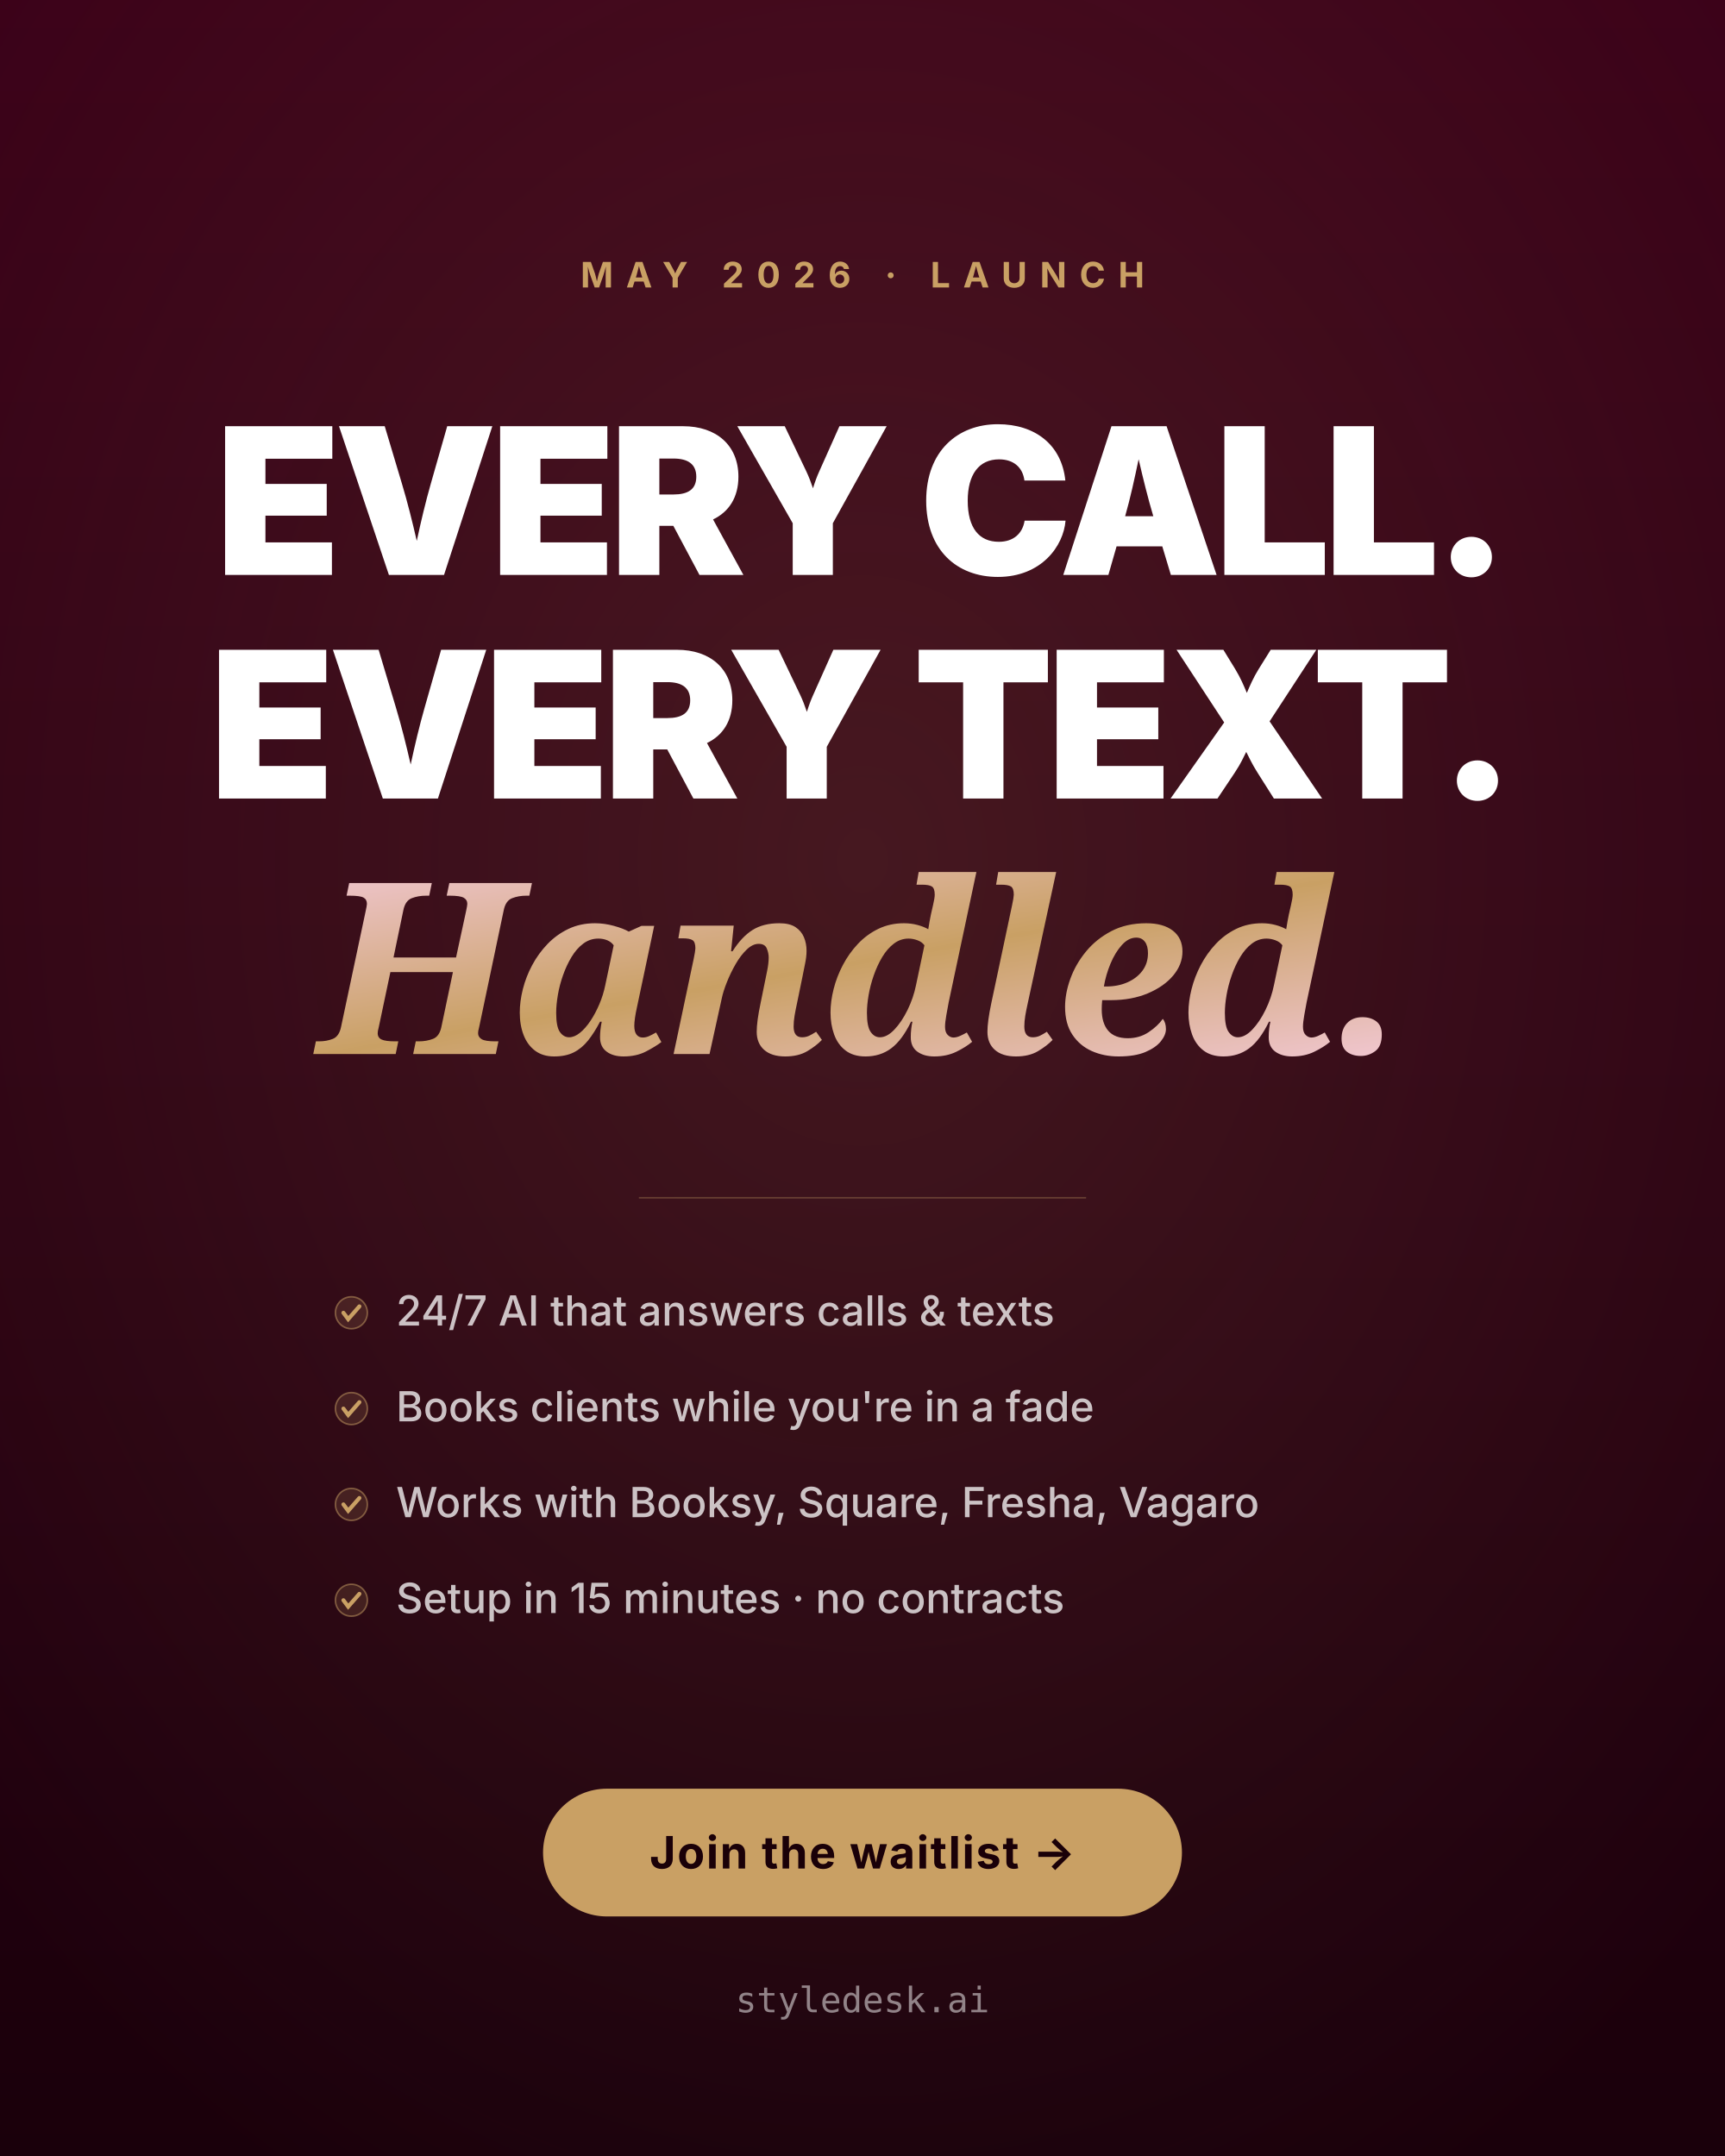
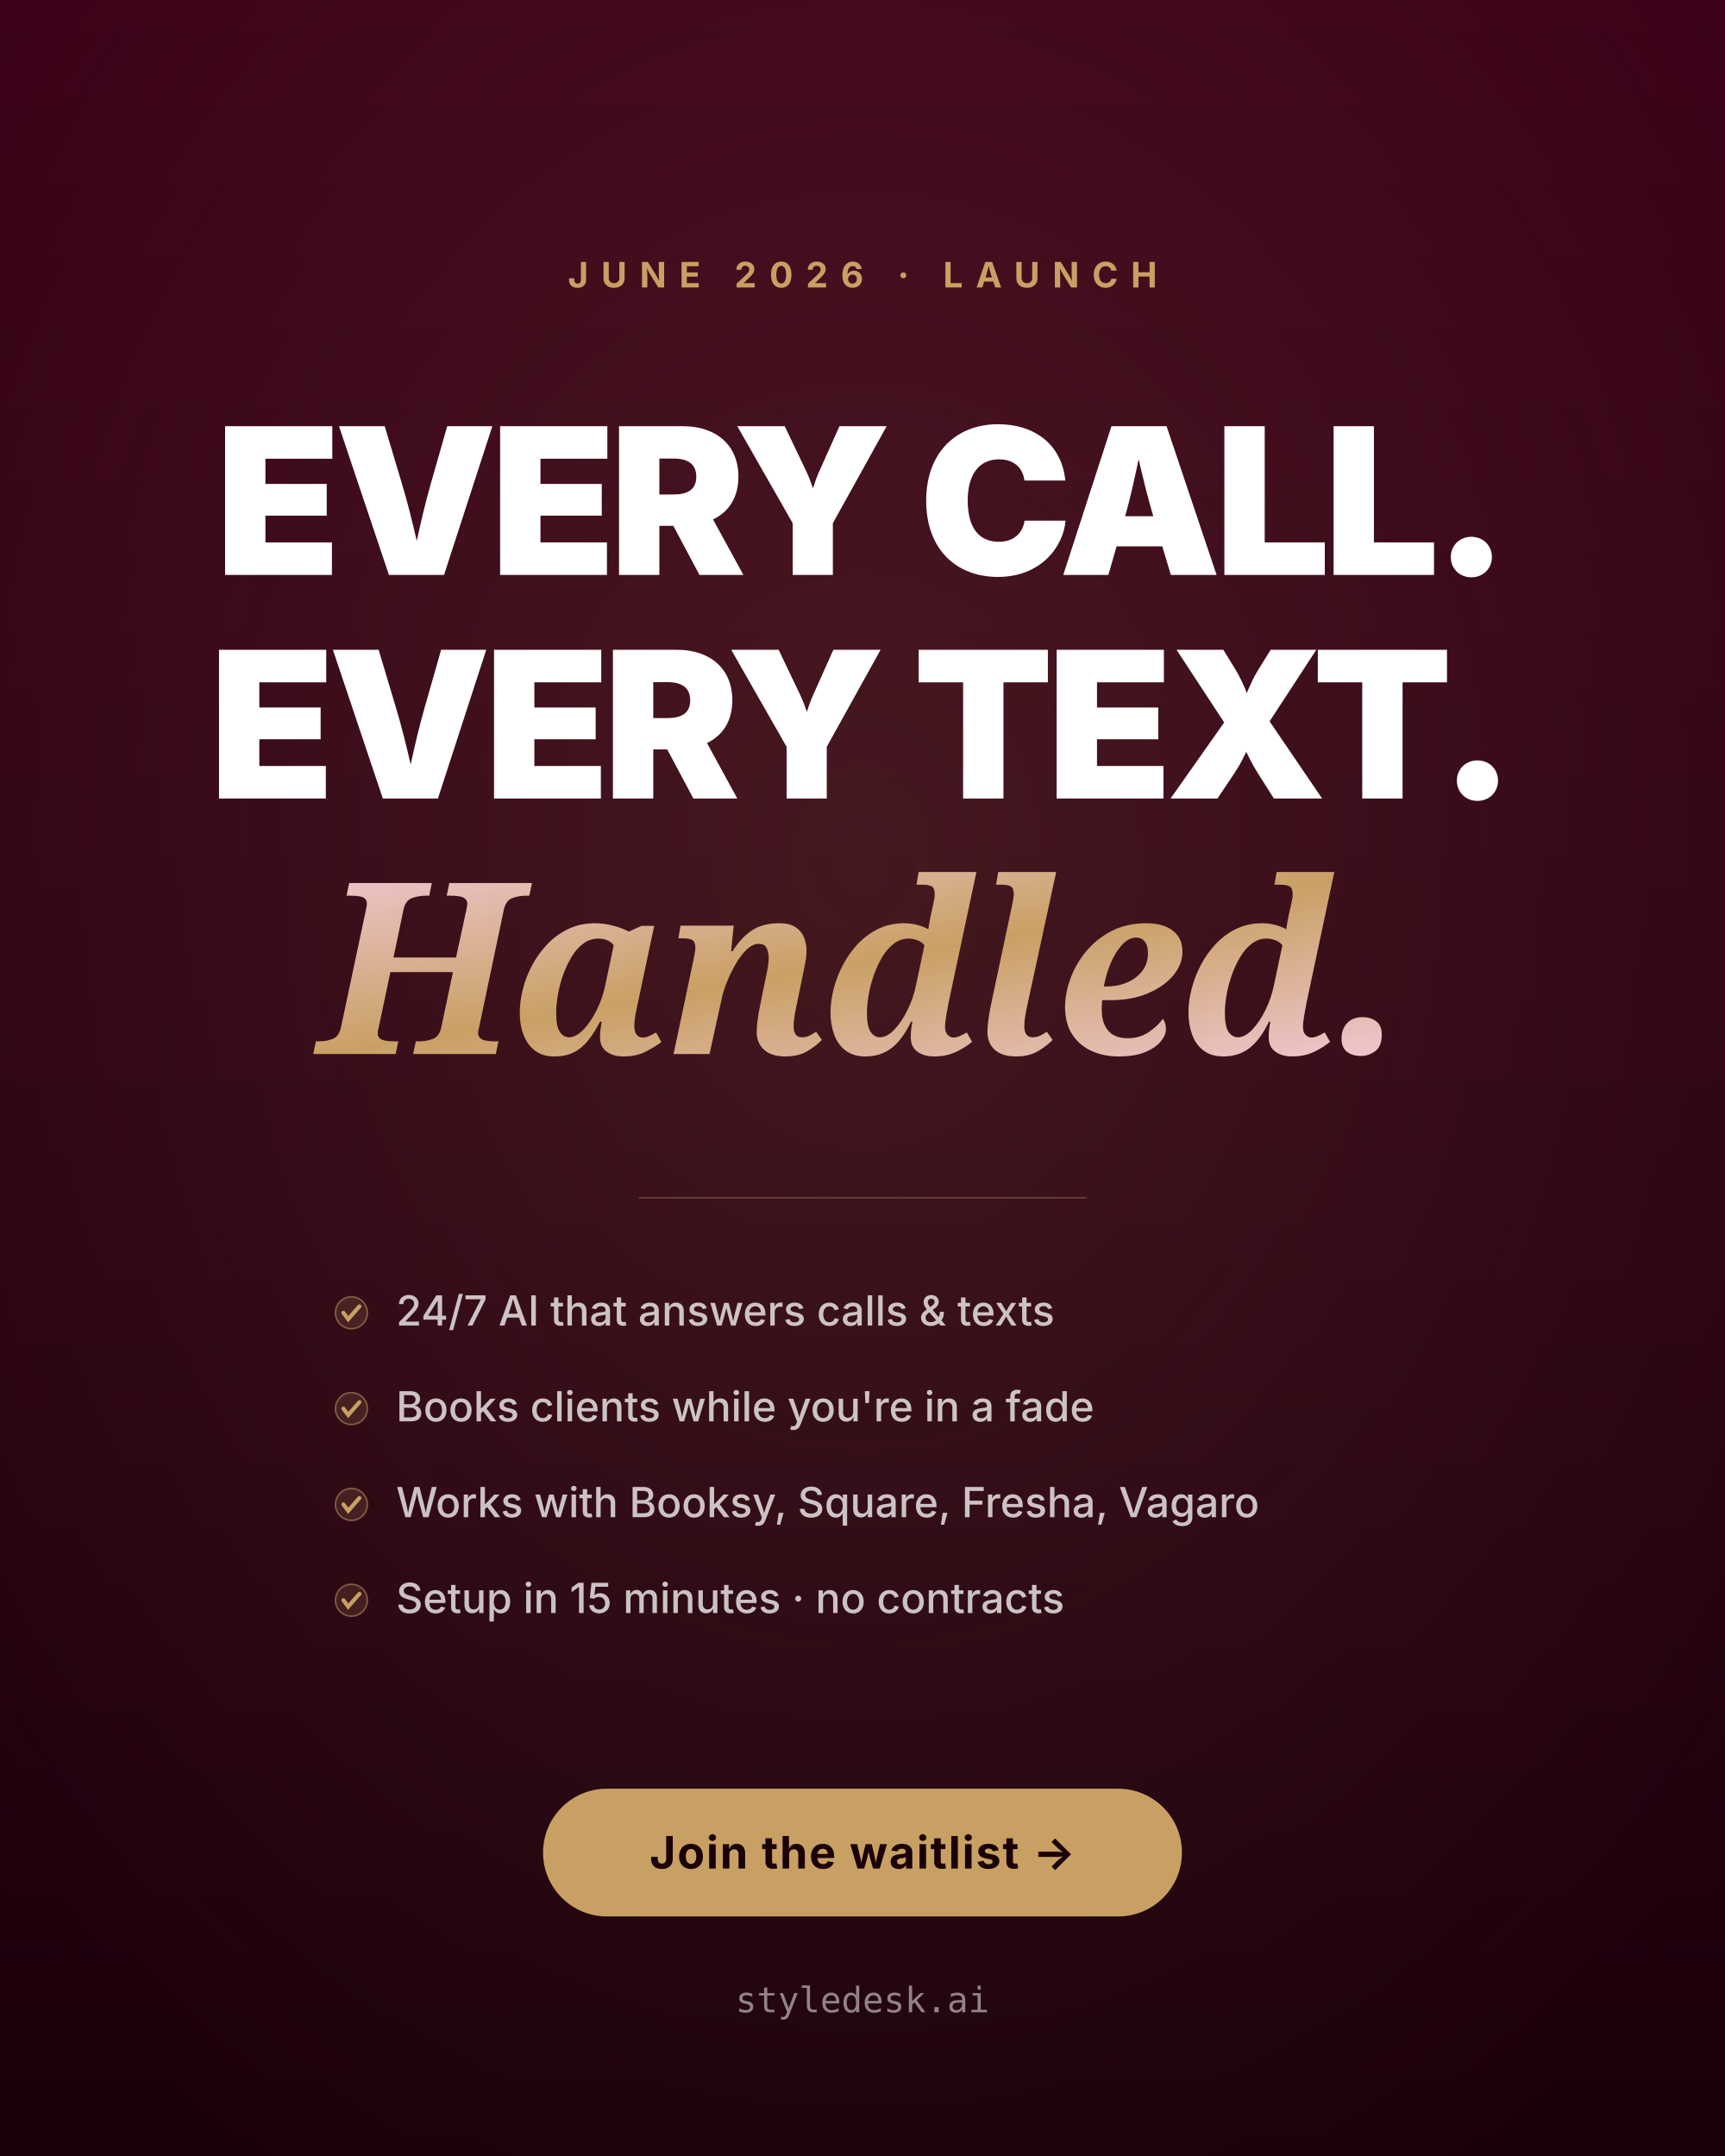
<svg xmlns="http://www.w3.org/2000/svg" viewBox="0 0 1080 1350" width="1080" height="1350" role="img" aria-label="Every call every text handled, launching May">
  <defs>
    <linearGradient id="bg2" x1="0" y1="0" x2="0" y2="1">
      <stop offset="0%" stop-color="#3a0018" />
      <stop offset="55%" stop-color="#2a0012" />
      <stop offset="100%" stop-color="#1a000b" />
    </linearGradient>
    <linearGradient id="gold2" x1="0" y1="0" x2="1" y2="1">
      <stop offset="0%" stop-color="#f0c6cf" />
      <stop offset="50%" stop-color="#c9a064" />
      <stop offset="100%" stop-color="#f0c6cf" />
    </linearGradient>
    <radialGradient id="glow2" cx="50%" cy="40%" r="70%">
      <stop offset="0%" stop-color="#c9a064" stop-opacity="0.15" />
      <stop offset="100%" stop-color="#c9a064" stop-opacity="0" />
    </radialGradient>
  </defs>
  <rect width="1080" height="1350" fill="url(#bg2)" />
  <rect width="1080" height="1350" fill="url(#glow2)" />
-   <text x="540" y="180" font-family="'Inter', system-ui, sans-serif" font-size="22" font-weight="700" letter-spacing="8" fill="#c9a064" text-anchor="middle">MAY 2026 · LAUNCH</text>
+   <text x="540" y="180" font-family="'Inter', system-ui, sans-serif" font-size="22" font-weight="700" letter-spacing="8" fill="#c9a064" text-anchor="middle">JUNE 2026 · LAUNCH</text>
  <text x="540" y="360" font-family="'Inter', system-ui, sans-serif" font-size="128" font-weight="900" fill="#ffffff" text-anchor="middle" letter-spacing="-4">EVERY CALL.</text>
  <text x="540" y="500" font-family="'Inter', system-ui, sans-serif" font-size="128" font-weight="900" fill="#ffffff" text-anchor="middle" letter-spacing="-4">EVERY TEXT.</text>
  <text x="540" y="660" font-family="Georgia, 'Playfair Display', serif" font-style="italic" font-size="150" font-weight="700" fill="url(#gold2)" text-anchor="middle" letter-spacing="-3">Handled.</text>
  <line x1="400" y1="750" x2="680" y2="750" stroke="#c9a064" stroke-opacity="0.3" />
  <g font-family="'Inter', system-ui, sans-serif" font-size="26" font-weight="500" fill="#ffffff" fill-opacity="0.75">
    <g transform="translate(220,830)">
      <circle cx="0" cy="-8" r="10" fill="#c9a064" fill-opacity="0.15" stroke="#c9a064" stroke-opacity="0.5" />
      <polyline points="-5,-8 -2,-4 5,-12" fill="none" stroke="#c9a064" stroke-width="2.5" stroke-linecap="round" />
      <text x="28" y="0">24/7 AI that answers calls &amp; texts</text>
    </g>
    <g transform="translate(220,890)">
      <circle cx="0" cy="-8" r="10" fill="#c9a064" fill-opacity="0.15" stroke="#c9a064" stroke-opacity="0.5" />
      <polyline points="-5,-8 -2,-4 5,-12" fill="none" stroke="#c9a064" stroke-width="2.5" stroke-linecap="round" />
      <text x="28" y="0">Books clients while you're in a fade</text>
    </g>
    <g transform="translate(220,950)">
      <circle cx="0" cy="-8" r="10" fill="#c9a064" fill-opacity="0.15" stroke="#c9a064" stroke-opacity="0.5" />
      <polyline points="-5,-8 -2,-4 5,-12" fill="none" stroke="#c9a064" stroke-width="2.5" stroke-linecap="round" />
      <text x="28" y="0">Works with Booksy, Square, Fresha, Vagaro</text>
    </g>
    <g transform="translate(220,1010)">
      <circle cx="0" cy="-8" r="10" fill="#c9a064" fill-opacity="0.15" stroke="#c9a064" stroke-opacity="0.5" />
      <polyline points="-5,-8 -2,-4 5,-12" fill="none" stroke="#c9a064" stroke-width="2.5" stroke-linecap="round" />
      <text x="28" y="0">Setup in 15 minutes · no contracts</text>
    </g>
  </g>
  <rect x="340" y="1120" width="400" height="80" rx="40" fill="#c9a064" />
  <text x="540" y="1170" font-family="'Inter', system-ui, sans-serif" font-size="28" font-weight="700" fill="#1a0008" text-anchor="middle" letter-spacing="1">Join the waitlist →</text>
  <text x="540" y="1260" font-family="'DM Mono', ui-monospace, monospace" font-size="22" font-weight="500" fill="#ffffff" fill-opacity="0.5" text-anchor="middle">styledesk.ai</text>
</svg>
